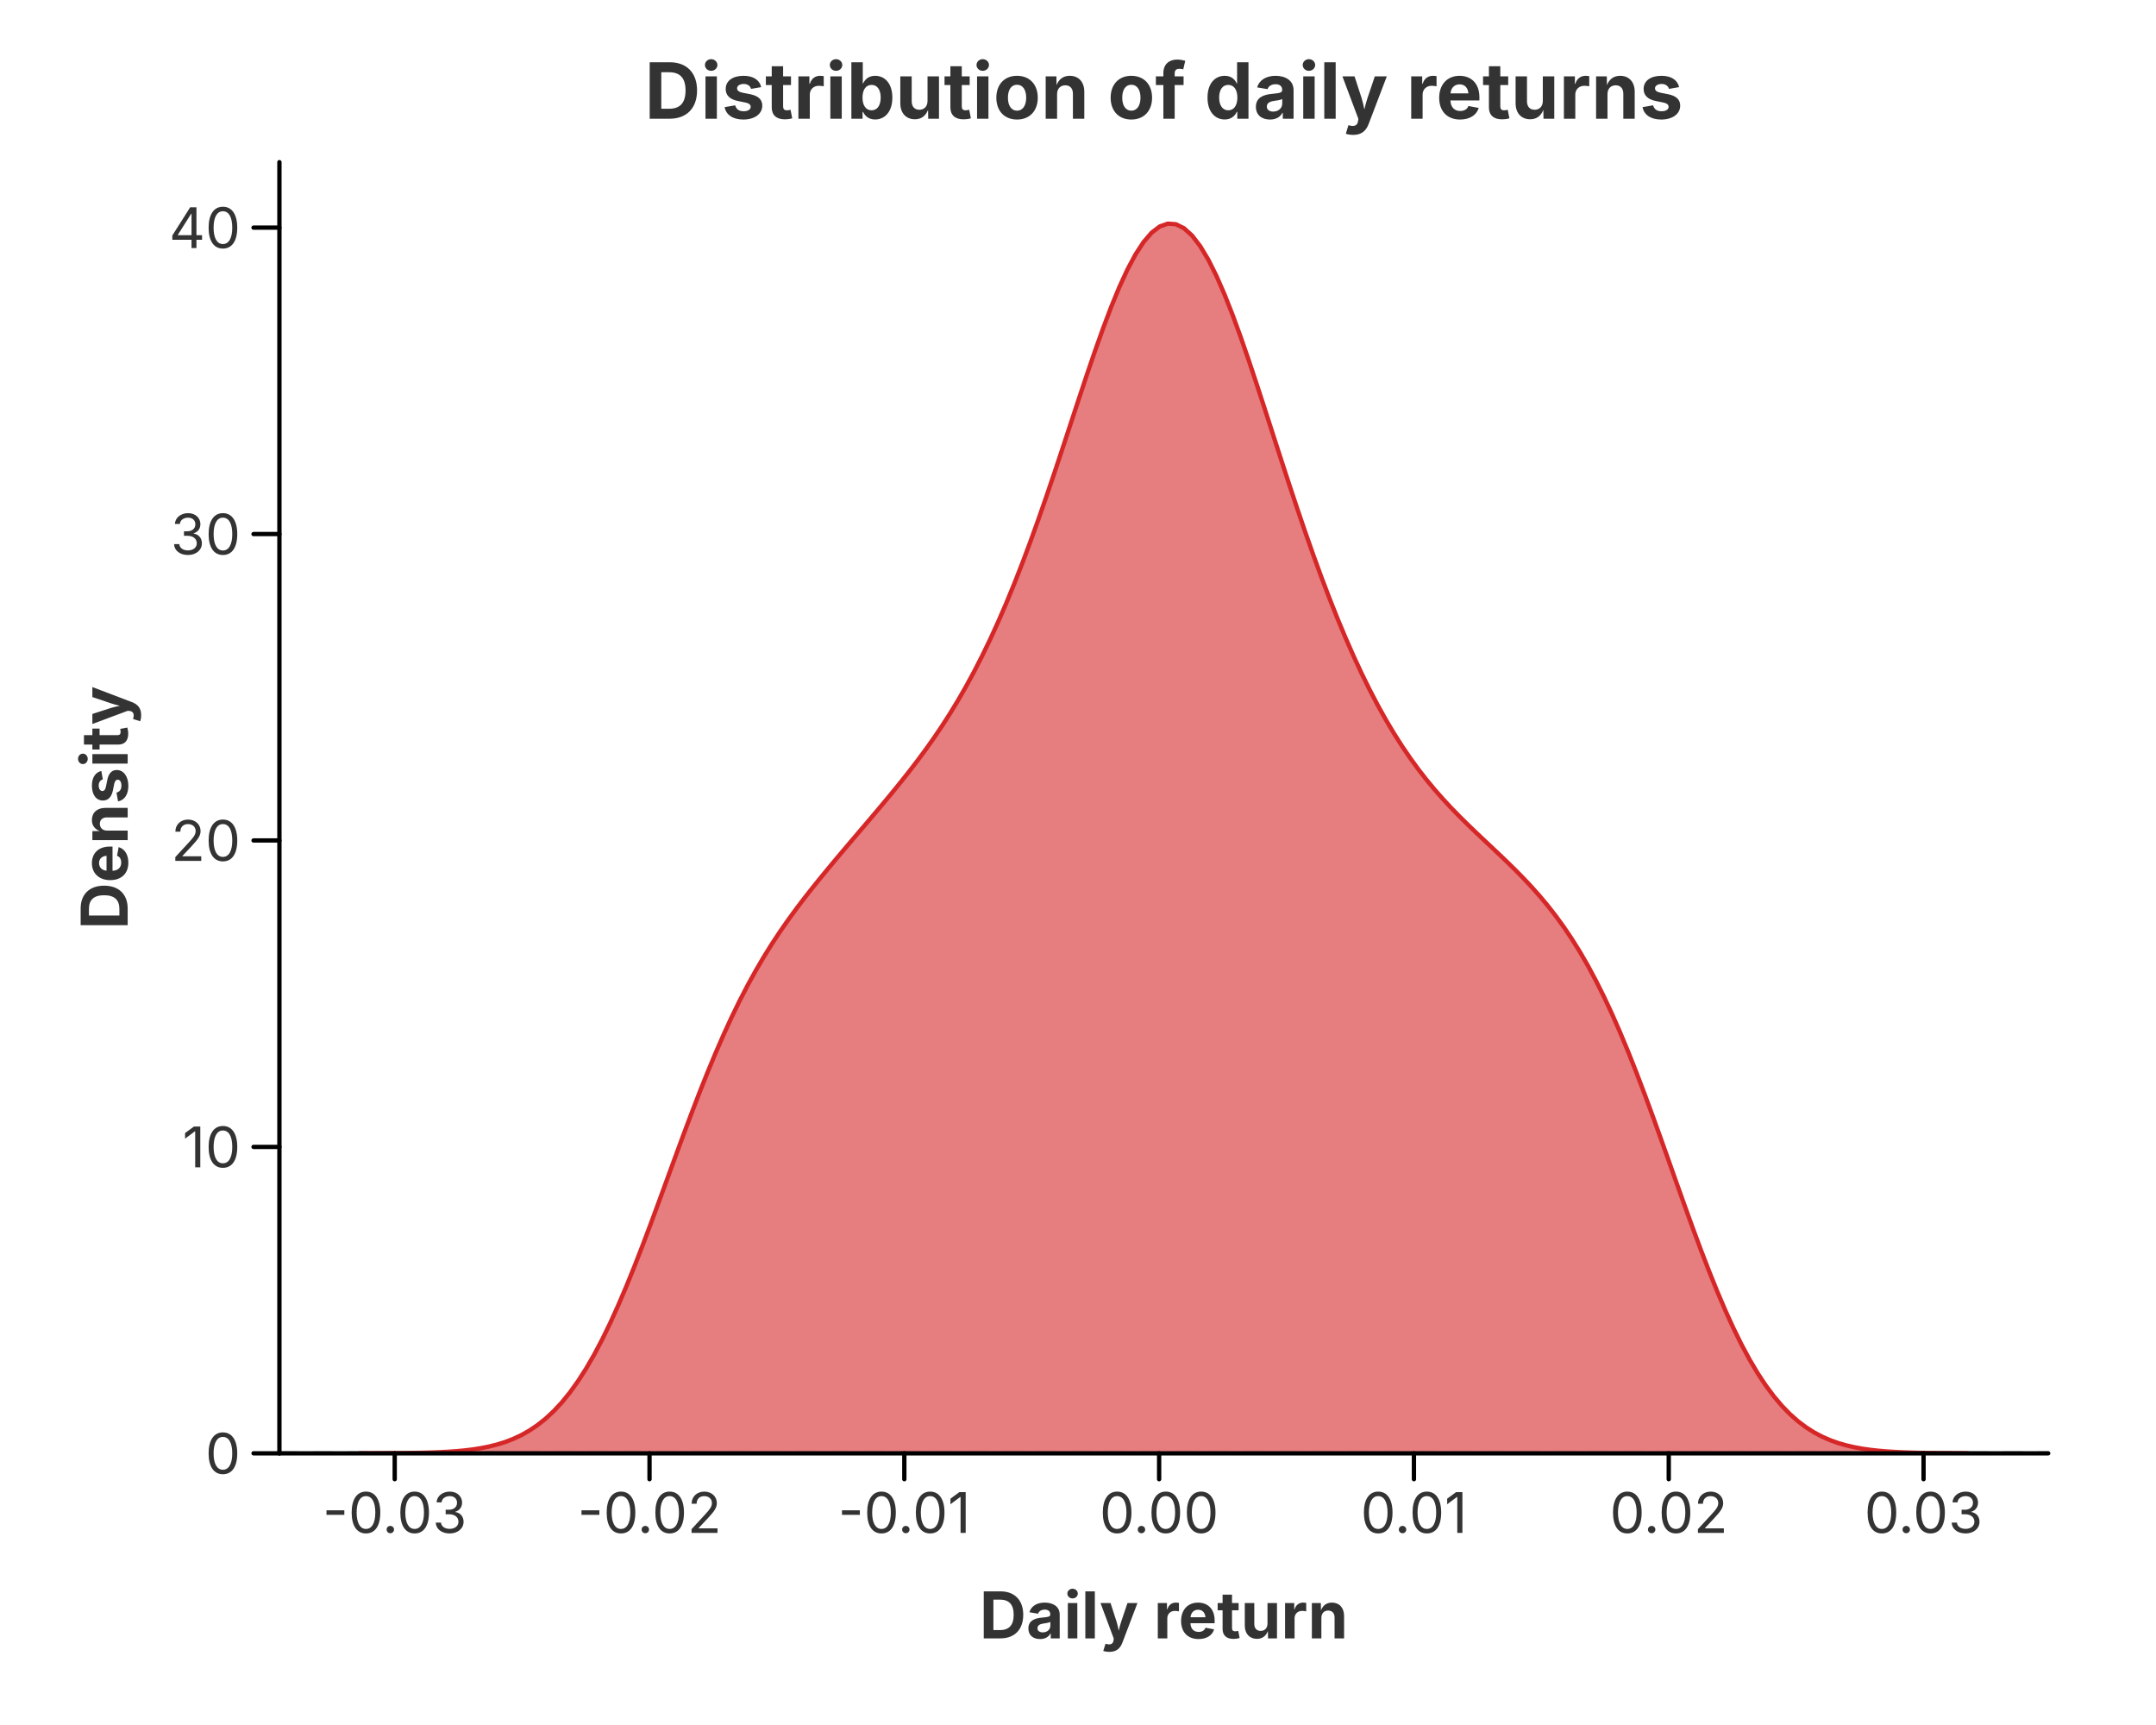
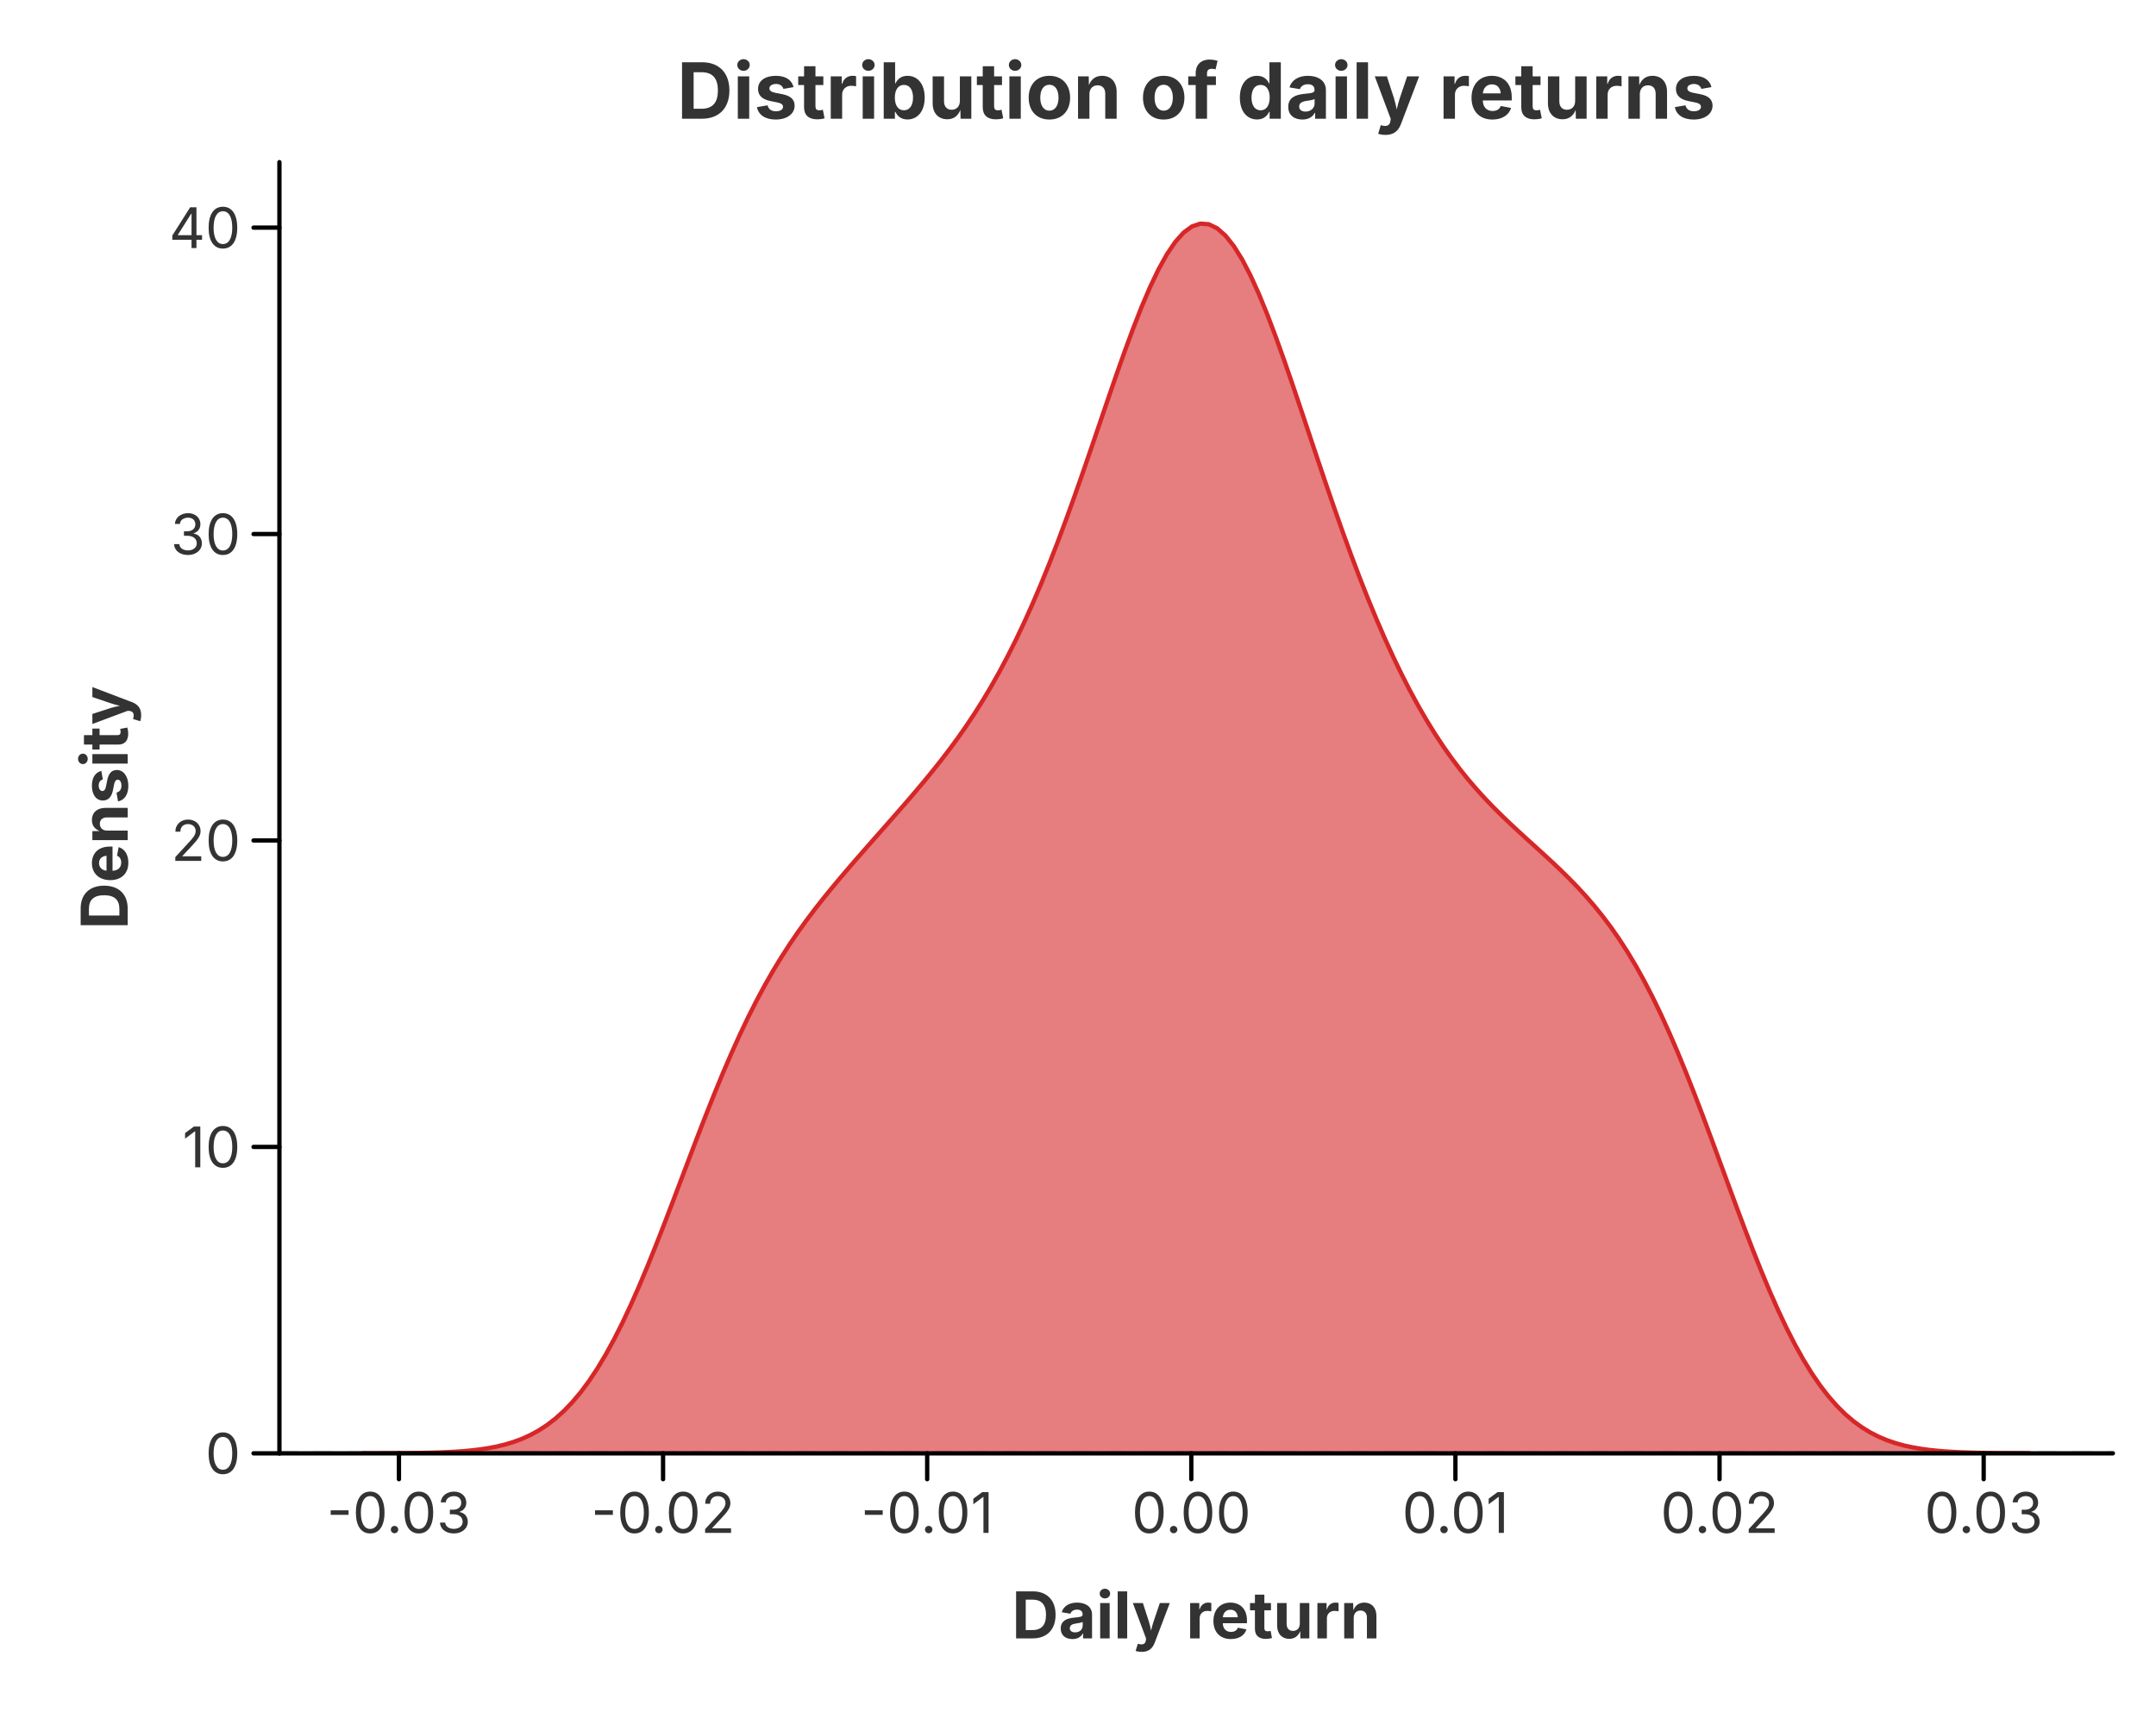
- <svg xmlns="http://www.w3.org/2000/svg" width="500" height="400" viewBox="0 0 500 400" class="charton" role="img" aria-roledescription="chart" aria-labelledby="charton-9719dadc-title">
+ <svg xmlns="http://www.w3.org/2000/svg" width="500" height="400" viewBox="0 0 500 400" class="charton" role="img" aria-roledescription="chart" aria-labelledby="charton-9f61d884-title">
  <defs>
-     <clipPath id="charton-9719dadc-clip-0">
-       <rect x="64.800" y="37.600" width="410.200" height="299.400" />
+     <clipPath id="charton-9f61d884-clip-0">
+       <rect x="64.800" y="37.600" width="425.200" height="299.400" />
    </clipPath>
  </defs>
  <g class="charton-background">
    <rect x="0.000" y="0.000" width="500.000" height="400.000" fill="rgba(255,255,255,1.000)" stroke="none" stroke-width="0.000" fill-opacity="1.000" stroke-opacity="1.000" />
  </g>
  <g class="charton-title">
-     <text x="269.900" y="20.800" font-size="18.0" font-family="Inter, -apple-system, BlinkMacSystemFont, 'Segoe UI', Roboto, Helvetica, Arial, 'PingFang SC', 'Microsoft YaHei', Ubuntu, Cantarell, 'Noto Sans', sans-serif" fill="rgba(51,51,51,1.000)" fill-opacity="1.000" text-anchor="middle" font-weight="bold" font-style="normal" dominant-baseline="middle" transform="rotate(0 269.900 20.800)">Distribution of daily returns</text>
+     <text x="277.400" y="20.800" font-size="18.0" font-family="Inter, -apple-system, BlinkMacSystemFont, 'Segoe UI', Roboto, Helvetica, Arial, 'PingFang SC', 'Microsoft YaHei', Ubuntu, Cantarell, 'Noto Sans', sans-serif" fill="rgba(51,51,51,1.000)" fill-opacity="1.000" text-anchor="middle" font-weight="bold" font-style="normal" dominant-baseline="middle" transform="rotate(0 277.400 20.800)">Distribution of daily returns</text>
  </g>
-   <g class="charton-plot" clip-path="url(#charton-9719dadc-clip-0)">
+   <g class="charton-plot" clip-path="url(#charton-9f61d884-clip-0)">
    <g class="charton-mark charton-mark-0 charton-mark-density" data-layer="0" data-mark="density">
-       <path d="M 64.800 337.000 L 475.000 337.000" fill="none" stroke="rgba(136,136,136,1.000)" stroke-width="1.000" stroke-opacity="0.500" stroke-linejoin="round" stroke-linecap="round" stroke-dasharray="4,4" />
+       <path d="M 64.800 337.000 L 490.000 337.000" fill="none" stroke="rgba(136,136,136,1.000)" stroke-width="1.000" stroke-opacity="0.500" stroke-linejoin="round" stroke-linecap="round" stroke-dasharray="4,4" />
      <g class="charton-series">
-         <path d="M 83.445 336.994 L 85.319 336.990 L 87.193 336.986 L 89.067 336.978 L 90.941 336.968 L 92.815 336.953 L 94.689 336.933 L 96.563 336.903 L 98.437 336.863 L 100.311 336.807 L 102.185 336.732 L 104.059 336.631 L 105.932 336.497 L 107.806 336.321 L 109.680 336.092 L 111.554 335.798 L 113.428 335.424 L 115.302 334.954 L 117.176 334.368 L 119.050 333.647 L 120.924 332.768 L 122.798 331.708 L 124.672 330.444 L 126.546 328.952 L 128.419 327.209 L 130.293 325.195 L 132.167 322.892 L 134.041 320.286 L 135.915 317.367 L 137.789 314.133 L 139.663 310.587 L 141.537 306.738 L 143.411 302.604 L 145.285 298.210 L 147.159 293.586 L 149.032 288.771 L 150.906 283.806 L 152.780 278.738 L 154.654 273.615 L 156.528 268.487 L 158.402 263.402 L 160.276 258.403 L 162.150 253.534 L 164.024 248.827 L 165.898 244.313 L 167.772 240.010 L 169.646 235.933 L 171.519 232.087 L 173.393 228.469 L 175.267 225.071 L 177.141 221.879 L 179.015 218.875 L 180.889 216.039 L 182.763 213.347 L 184.637 210.778 L 186.511 208.309 L 188.385 205.921 L 190.259 203.596 L 192.133 201.318 L 194.006 199.074 L 195.880 196.854 L 197.754 194.648 L 199.628 192.448 L 201.502 190.246 L 203.376 188.033 L 205.250 185.800 L 207.124 183.535 L 208.998 181.227 L 210.872 178.861 L 212.746 176.422 L 214.620 173.892 L 216.493 171.254 L 218.367 168.490 L 220.241 165.580 L 222.115 162.509 L 223.989 159.259 L 225.863 155.815 L 227.737 152.164 L 229.611 148.295 L 231.485 144.201 L 233.359 139.876 L 235.233 135.320 L 237.106 130.537 L 238.980 125.536 L 240.854 120.334 L 242.728 114.954 L 244.602 109.426 L 246.476 103.792 L 248.350 98.100 L 250.224 92.410 L 252.098 86.788 L 253.972 81.310 L 255.846 76.056 L 257.720 71.111 L 259.593 66.563 L 261.467 62.495 L 263.341 58.989 L 265.215 56.117 L 267.089 53.941 L 268.963 52.510 L 270.837 51.857 L 272.711 51.998 L 274.585 52.929 L 276.459 54.633 L 278.333 57.071 L 280.207 60.193 L 282.080 63.933 L 283.954 68.217 L 285.828 72.962 L 287.702 78.085 L 289.576 83.499 L 291.450 89.120 L 293.324 94.871 L 295.198 100.680 L 297.072 106.484 L 298.946 112.228 L 300.820 117.867 L 302.694 123.364 L 304.567 128.690 L 306.441 133.825 L 308.315 138.753 L 310.189 143.463 L 312.063 147.948 L 313.937 152.206 L 315.811 156.235 L 317.685 160.037 L 319.559 163.615 L 321.433 166.973 L 323.307 170.120 L 325.180 173.064 L 327.054 175.815 L 328.928 178.388 L 330.802 180.798 L 332.676 183.059 L 334.550 185.191 L 336.424 187.212 L 338.298 189.142 L 340.172 191.000 L 342.046 192.806 L 343.920 194.579 L 345.794 196.338 L 347.667 198.104 L 349.541 199.897 L 351.415 201.735 L 353.289 203.641 L 355.163 205.635 L 357.037 207.740 L 358.911 209.980 L 360.785 212.377 L 362.659 214.956 L 364.533 217.737 L 366.407 220.741 L 368.281 223.985 L 370.154 227.481 L 372.028 231.238 L 373.902 235.255 L 375.776 239.527 L 377.650 244.040 L 379.524 248.774 L 381.398 253.700 L 383.272 258.782 L 385.146 263.980 L 387.020 269.246 L 388.894 274.532 L 390.768 279.787 L 392.641 284.959 L 394.515 290.000 L 396.389 294.862 L 398.263 299.506 L 400.137 303.895 L 402.011 308.002 L 403.885 311.804 L 405.759 315.287 L 407.633 318.446 L 409.507 321.280 L 411.381 323.797 L 413.254 326.008 L 415.128 327.931 L 417.002 329.584 L 418.876 330.991 L 420.750 332.177 L 422.624 333.164 L 424.498 333.978 L 426.372 334.642 L 428.246 335.177 L 430.120 335.605 L 431.994 335.942 L 433.868 336.206 L 435.741 336.410 L 437.615 336.566 L 439.489 336.683 L 441.363 336.772 L 443.237 336.837 L 445.111 336.885 L 446.985 336.919 L 448.859 336.944 L 450.733 336.962 L 452.607 336.974 L 454.481 336.983 L 456.355 336.988 L 456.355 337.000 L 454.481 337.000 L 452.607 337.000 L 450.733 337.000 L 448.859 337.000 L 446.985 337.000 L 445.111 337.000 L 443.237 337.000 L 441.363 337.000 L 439.489 337.000 L 437.615 337.000 L 435.741 337.000 L 433.868 337.000 L 431.994 337.000 L 430.120 337.000 L 428.246 337.000 L 426.372 337.000 L 424.498 337.000 L 422.624 337.000 L 420.750 337.000 L 418.876 337.000 L 417.002 337.000 L 415.128 337.000 L 413.254 337.000 L 411.381 337.000 L 409.507 337.000 L 407.633 337.000 L 405.759 337.000 L 403.885 337.000 L 402.011 337.000 L 400.137 337.000 L 398.263 337.000 L 396.389 337.000 L 394.515 337.000 L 392.641 337.000 L 390.768 337.000 L 388.894 337.000 L 387.020 337.000 L 385.146 337.000 L 383.272 337.000 L 381.398 337.000 L 379.524 337.000 L 377.650 337.000 L 375.776 337.000 L 373.902 337.000 L 372.028 337.000 L 370.154 337.000 L 368.281 337.000 L 366.407 337.000 L 364.533 337.000 L 362.659 337.000 L 360.785 337.000 L 358.911 337.000 L 357.037 337.000 L 355.163 337.000 L 353.289 337.000 L 351.415 337.000 L 349.541 337.000 L 347.667 337.000 L 345.794 337.000 L 343.920 337.000 L 342.046 337.000 L 340.172 337.000 L 338.298 337.000 L 336.424 337.000 L 334.550 337.000 L 332.676 337.000 L 330.802 337.000 L 328.928 337.000 L 327.054 337.000 L 325.180 337.000 L 323.307 337.000 L 321.433 337.000 L 319.559 337.000 L 317.685 337.000 L 315.811 337.000 L 313.937 337.000 L 312.063 337.000 L 310.189 337.000 L 308.315 337.000 L 306.441 337.000 L 304.567 337.000 L 302.694 337.000 L 300.820 337.000 L 298.946 337.000 L 297.072 337.000 L 295.198 337.000 L 293.324 337.000 L 291.450 337.000 L 289.576 337.000 L 287.702 337.000 L 285.828 337.000 L 283.954 337.000 L 282.080 337.000 L 280.207 337.000 L 278.333 337.000 L 276.459 337.000 L 274.585 337.000 L 272.711 337.000 L 270.837 337.000 L 268.963 337.000 L 267.089 337.000 L 265.215 337.000 L 263.341 337.000 L 261.467 337.000 L 259.593 337.000 L 257.720 337.000 L 255.846 337.000 L 253.972 337.000 L 252.098 337.000 L 250.224 337.000 L 248.350 337.000 L 246.476 337.000 L 244.602 337.000 L 242.728 337.000 L 240.854 337.000 L 238.980 337.000 L 237.106 337.000 L 235.233 337.000 L 233.359 337.000 L 231.485 337.000 L 229.611 337.000 L 227.737 337.000 L 225.863 337.000 L 223.989 337.000 L 222.115 337.000 L 220.241 337.000 L 218.367 337.000 L 216.493 337.000 L 214.620 337.000 L 212.746 337.000 L 210.872 337.000 L 208.998 337.000 L 207.124 337.000 L 205.250 337.000 L 203.376 337.000 L 201.502 337.000 L 199.628 337.000 L 197.754 337.000 L 195.880 337.000 L 194.006 337.000 L 192.133 337.000 L 190.259 337.000 L 188.385 337.000 L 186.511 337.000 L 184.637 337.000 L 182.763 337.000 L 180.889 337.000 L 179.015 337.000 L 177.141 337.000 L 175.267 337.000 L 173.393 337.000 L 171.519 337.000 L 169.646 337.000 L 167.772 337.000 L 165.898 337.000 L 164.024 337.000 L 162.150 337.000 L 160.276 337.000 L 158.402 337.000 L 156.528 337.000 L 154.654 337.000 L 152.780 337.000 L 150.906 337.000 L 149.032 337.000 L 147.159 337.000 L 145.285 337.000 L 143.411 337.000 L 141.537 337.000 L 139.663 337.000 L 137.789 337.000 L 135.915 337.000 L 134.041 337.000 L 132.167 337.000 L 130.293 337.000 L 128.419 337.000 L 126.546 337.000 L 124.672 337.000 L 122.798 337.000 L 120.924 337.000 L 119.050 337.000 L 117.176 337.000 L 115.302 337.000 L 113.428 337.000 L 111.554 337.000 L 109.680 337.000 L 107.806 337.000 L 105.932 337.000 L 104.059 337.000 L 102.185 337.000 L 100.311 337.000 L 98.437 337.000 L 96.563 337.000 L 94.689 337.000 L 92.815 337.000 L 90.941 337.000 L 89.067 337.000 L 87.193 337.000 L 85.319 337.000 L 83.445 337.000 Z" fill="rgba(214,39,40,1.000)" fill-opacity="0.600" fill-rule="evenodd" stroke="none" />
-         <path d="M 83.445 336.994 L 85.319 336.990 L 87.193 336.986 L 89.067 336.978 L 90.941 336.968 L 92.815 336.953 L 94.689 336.933 L 96.563 336.903 L 98.437 336.863 L 100.311 336.807 L 102.185 336.732 L 104.059 336.631 L 105.932 336.497 L 107.806 336.321 L 109.680 336.092 L 111.554 335.798 L 113.428 335.424 L 115.302 334.954 L 117.176 334.368 L 119.050 333.647 L 120.924 332.768 L 122.798 331.708 L 124.672 330.444 L 126.546 328.952 L 128.419 327.209 L 130.293 325.195 L 132.167 322.892 L 134.041 320.286 L 135.915 317.367 L 137.789 314.133 L 139.663 310.587 L 141.537 306.738 L 143.411 302.604 L 145.285 298.210 L 147.159 293.586 L 149.032 288.771 L 150.906 283.806 L 152.780 278.738 L 154.654 273.615 L 156.528 268.487 L 158.402 263.402 L 160.276 258.403 L 162.150 253.534 L 164.024 248.827 L 165.898 244.313 L 167.772 240.010 L 169.646 235.933 L 171.519 232.087 L 173.393 228.469 L 175.267 225.071 L 177.141 221.879 L 179.015 218.875 L 180.889 216.039 L 182.763 213.347 L 184.637 210.778 L 186.511 208.309 L 188.385 205.921 L 190.259 203.596 L 192.133 201.318 L 194.006 199.074 L 195.880 196.854 L 197.754 194.648 L 199.628 192.448 L 201.502 190.246 L 203.376 188.033 L 205.250 185.800 L 207.124 183.535 L 208.998 181.227 L 210.872 178.861 L 212.746 176.422 L 214.620 173.892 L 216.493 171.254 L 218.367 168.490 L 220.241 165.580 L 222.115 162.509 L 223.989 159.259 L 225.863 155.815 L 227.737 152.164 L 229.611 148.295 L 231.485 144.201 L 233.359 139.876 L 235.233 135.320 L 237.106 130.537 L 238.980 125.536 L 240.854 120.334 L 242.728 114.954 L 244.602 109.426 L 246.476 103.792 L 248.350 98.100 L 250.224 92.410 L 252.098 86.788 L 253.972 81.310 L 255.846 76.056 L 257.720 71.111 L 259.593 66.563 L 261.467 62.495 L 263.341 58.989 L 265.215 56.117 L 267.089 53.941 L 268.963 52.510 L 270.837 51.857 L 272.711 51.998 L 274.585 52.929 L 276.459 54.633 L 278.333 57.071 L 280.207 60.193 L 282.080 63.933 L 283.954 68.217 L 285.828 72.962 L 287.702 78.085 L 289.576 83.499 L 291.450 89.120 L 293.324 94.871 L 295.198 100.680 L 297.072 106.484 L 298.946 112.228 L 300.820 117.867 L 302.694 123.364 L 304.567 128.690 L 306.441 133.825 L 308.315 138.753 L 310.189 143.463 L 312.063 147.948 L 313.937 152.206 L 315.811 156.235 L 317.685 160.037 L 319.559 163.615 L 321.433 166.973 L 323.307 170.120 L 325.180 173.064 L 327.054 175.815 L 328.928 178.388 L 330.802 180.798 L 332.676 183.059 L 334.550 185.191 L 336.424 187.212 L 338.298 189.142 L 340.172 191.000 L 342.046 192.806 L 343.920 194.579 L 345.794 196.338 L 347.667 198.104 L 349.541 199.897 L 351.415 201.735 L 353.289 203.641 L 355.163 205.635 L 357.037 207.740 L 358.911 209.980 L 360.785 212.377 L 362.659 214.956 L 364.533 217.737 L 366.407 220.741 L 368.281 223.985 L 370.154 227.481 L 372.028 231.238 L 373.902 235.255 L 375.776 239.527 L 377.650 244.040 L 379.524 248.774 L 381.398 253.700 L 383.272 258.782 L 385.146 263.980 L 387.020 269.246 L 388.894 274.532 L 390.768 279.787 L 392.641 284.959 L 394.515 290.000 L 396.389 294.862 L 398.263 299.506 L 400.137 303.895 L 402.011 308.002 L 403.885 311.804 L 405.759 315.287 L 407.633 318.446 L 409.507 321.280 L 411.381 323.797 L 413.254 326.008 L 415.128 327.931 L 417.002 329.584 L 418.876 330.991 L 420.750 332.177 L 422.624 333.164 L 424.498 333.978 L 426.372 334.642 L 428.246 335.177 L 430.120 335.605 L 431.994 335.942 L 433.868 336.206 L 435.741 336.410 L 437.615 336.566 L 439.489 336.683 L 441.363 336.772 L 443.237 336.837 L 445.111 336.885 L 446.985 336.919 L 448.859 336.944 L 450.733 336.962 L 452.607 336.974 L 454.481 336.983 L 456.355 336.988" fill="none" stroke="rgba(214,39,40,1.000)" stroke-width="1.000" stroke-opacity="1.000" stroke-linejoin="round" stroke-linecap="round" />
+         <path d="M 84.127 336.994 L 86.070 336.990 L 88.012 336.986 L 89.955 336.978 L 91.897 336.968 L 93.839 336.953 L 95.782 336.933 L 97.724 336.903 L 99.667 336.863 L 101.609 336.807 L 103.552 336.732 L 105.494 336.631 L 107.437 336.497 L 109.379 336.321 L 111.321 336.092 L 113.264 335.798 L 115.206 335.424 L 117.149 334.954 L 119.091 334.368 L 121.034 333.647 L 122.976 332.768 L 124.919 331.708 L 126.861 330.444 L 128.803 328.952 L 130.746 327.209 L 132.688 325.195 L 134.631 322.892 L 136.573 320.286 L 138.516 317.367 L 140.458 314.133 L 142.400 310.587 L 144.343 306.738 L 146.285 302.604 L 148.228 298.210 L 150.170 293.586 L 152.113 288.771 L 154.055 283.806 L 155.998 278.738 L 157.940 273.615 L 159.882 268.487 L 161.825 263.402 L 163.767 258.403 L 165.710 253.534 L 167.652 248.827 L 169.595 244.313 L 171.537 240.010 L 173.479 235.933 L 175.422 232.087 L 177.364 228.469 L 179.307 225.071 L 181.249 221.879 L 183.192 218.875 L 185.134 216.039 L 187.077 213.347 L 189.019 210.778 L 190.961 208.309 L 192.904 205.921 L 194.846 203.596 L 196.789 201.318 L 198.731 199.074 L 200.674 196.854 L 202.616 194.648 L 204.559 192.448 L 206.501 190.246 L 208.443 188.033 L 210.386 185.800 L 212.328 183.535 L 214.271 181.227 L 216.213 178.861 L 218.156 176.422 L 220.098 173.892 L 222.040 171.254 L 223.983 168.490 L 225.925 165.580 L 227.868 162.509 L 229.810 159.259 L 231.753 155.815 L 233.695 152.164 L 235.638 148.295 L 237.580 144.201 L 239.522 139.876 L 241.465 135.320 L 243.407 130.537 L 245.350 125.536 L 247.292 120.334 L 249.235 114.954 L 251.177 109.426 L 253.120 103.792 L 255.062 98.100 L 257.004 92.410 L 258.947 86.788 L 260.889 81.310 L 262.832 76.056 L 264.774 71.111 L 266.717 66.563 L 268.659 62.495 L 270.601 58.989 L 272.544 56.117 L 274.486 53.941 L 276.429 52.510 L 278.371 51.857 L 280.314 51.998 L 282.256 52.929 L 284.199 54.633 L 286.141 57.071 L 288.083 60.193 L 290.026 63.933 L 291.968 68.217 L 293.911 72.962 L 295.853 78.085 L 297.796 83.499 L 299.738 89.120 L 301.680 94.871 L 303.623 100.680 L 305.565 106.484 L 307.508 112.228 L 309.450 117.867 L 311.393 123.364 L 313.335 128.690 L 315.278 133.825 L 317.220 138.753 L 319.162 143.463 L 321.105 147.948 L 323.047 152.206 L 324.990 156.235 L 326.932 160.037 L 328.875 163.615 L 330.817 166.973 L 332.760 170.120 L 334.702 173.064 L 336.644 175.815 L 338.587 178.388 L 340.529 180.798 L 342.472 183.059 L 344.414 185.191 L 346.357 187.212 L 348.299 189.142 L 350.241 191.000 L 352.184 192.806 L 354.126 194.579 L 356.069 196.338 L 358.011 198.104 L 359.954 199.897 L 361.896 201.735 L 363.839 203.641 L 365.781 205.635 L 367.723 207.740 L 369.666 209.980 L 371.608 212.377 L 373.551 214.956 L 375.493 217.737 L 377.436 220.741 L 379.378 223.985 L 381.321 227.481 L 383.263 231.238 L 385.205 235.255 L 387.148 239.527 L 389.090 244.040 L 391.033 248.774 L 392.975 253.700 L 394.918 258.782 L 396.860 263.980 L 398.802 269.246 L 400.745 274.532 L 402.687 279.787 L 404.630 284.959 L 406.572 290.000 L 408.515 294.862 L 410.457 299.506 L 412.400 303.895 L 414.342 308.002 L 416.284 311.804 L 418.227 315.287 L 420.169 318.446 L 422.112 321.280 L 424.054 323.797 L 425.997 326.008 L 427.939 327.931 L 429.882 329.584 L 431.824 330.991 L 433.766 332.177 L 435.709 333.164 L 437.651 333.978 L 439.594 334.642 L 441.536 335.177 L 443.479 335.605 L 445.421 335.942 L 447.363 336.206 L 449.306 336.410 L 451.248 336.566 L 453.191 336.683 L 455.133 336.772 L 457.076 336.837 L 459.018 336.885 L 460.961 336.919 L 462.903 336.944 L 464.845 336.962 L 466.788 336.974 L 468.730 336.983 L 470.673 336.988 L 470.673 337.000 L 468.730 337.000 L 466.788 337.000 L 464.845 337.000 L 462.903 337.000 L 460.961 337.000 L 459.018 337.000 L 457.076 337.000 L 455.133 337.000 L 453.191 337.000 L 451.248 337.000 L 449.306 337.000 L 447.363 337.000 L 445.421 337.000 L 443.479 337.000 L 441.536 337.000 L 439.594 337.000 L 437.651 337.000 L 435.709 337.000 L 433.766 337.000 L 431.824 337.000 L 429.882 337.000 L 427.939 337.000 L 425.997 337.000 L 424.054 337.000 L 422.112 337.000 L 420.169 337.000 L 418.227 337.000 L 416.284 337.000 L 414.342 337.000 L 412.400 337.000 L 410.457 337.000 L 408.515 337.000 L 406.572 337.000 L 404.630 337.000 L 402.687 337.000 L 400.745 337.000 L 398.802 337.000 L 396.860 337.000 L 394.918 337.000 L 392.975 337.000 L 391.033 337.000 L 389.090 337.000 L 387.148 337.000 L 385.205 337.000 L 383.263 337.000 L 381.321 337.000 L 379.378 337.000 L 377.436 337.000 L 375.493 337.000 L 373.551 337.000 L 371.608 337.000 L 369.666 337.000 L 367.723 337.000 L 365.781 337.000 L 363.839 337.000 L 361.896 337.000 L 359.954 337.000 L 358.011 337.000 L 356.069 337.000 L 354.126 337.000 L 352.184 337.000 L 350.241 337.000 L 348.299 337.000 L 346.357 337.000 L 344.414 337.000 L 342.472 337.000 L 340.529 337.000 L 338.587 337.000 L 336.644 337.000 L 334.702 337.000 L 332.760 337.000 L 330.817 337.000 L 328.875 337.000 L 326.932 337.000 L 324.990 337.000 L 323.047 337.000 L 321.105 337.000 L 319.162 337.000 L 317.220 337.000 L 315.278 337.000 L 313.335 337.000 L 311.393 337.000 L 309.450 337.000 L 307.508 337.000 L 305.565 337.000 L 303.623 337.000 L 301.680 337.000 L 299.738 337.000 L 297.796 337.000 L 295.853 337.000 L 293.911 337.000 L 291.968 337.000 L 290.026 337.000 L 288.083 337.000 L 286.141 337.000 L 284.199 337.000 L 282.256 337.000 L 280.314 337.000 L 278.371 337.000 L 276.429 337.000 L 274.486 337.000 L 272.544 337.000 L 270.601 337.000 L 268.659 337.000 L 266.717 337.000 L 264.774 337.000 L 262.832 337.000 L 260.889 337.000 L 258.947 337.000 L 257.004 337.000 L 255.062 337.000 L 253.120 337.000 L 251.177 337.000 L 249.235 337.000 L 247.292 337.000 L 245.350 337.000 L 243.407 337.000 L 241.465 337.000 L 239.522 337.000 L 237.580 337.000 L 235.638 337.000 L 233.695 337.000 L 231.753 337.000 L 229.810 337.000 L 227.868 337.000 L 225.925 337.000 L 223.983 337.000 L 222.040 337.000 L 220.098 337.000 L 218.156 337.000 L 216.213 337.000 L 214.271 337.000 L 212.328 337.000 L 210.386 337.000 L 208.443 337.000 L 206.501 337.000 L 204.559 337.000 L 202.616 337.000 L 200.674 337.000 L 198.731 337.000 L 196.789 337.000 L 194.846 337.000 L 192.904 337.000 L 190.961 337.000 L 189.019 337.000 L 187.077 337.000 L 185.134 337.000 L 183.192 337.000 L 181.249 337.000 L 179.307 337.000 L 177.364 337.000 L 175.422 337.000 L 173.479 337.000 L 171.537 337.000 L 169.595 337.000 L 167.652 337.000 L 165.710 337.000 L 163.767 337.000 L 161.825 337.000 L 159.882 337.000 L 157.940 337.000 L 155.998 337.000 L 154.055 337.000 L 152.113 337.000 L 150.170 337.000 L 148.228 337.000 L 146.285 337.000 L 144.343 337.000 L 142.400 337.000 L 140.458 337.000 L 138.516 337.000 L 136.573 337.000 L 134.631 337.000 L 132.688 337.000 L 130.746 337.000 L 128.803 337.000 L 126.861 337.000 L 124.919 337.000 L 122.976 337.000 L 121.034 337.000 L 119.091 337.000 L 117.149 337.000 L 115.206 337.000 L 113.264 337.000 L 111.321 337.000 L 109.379 337.000 L 107.437 337.000 L 105.494 337.000 L 103.552 337.000 L 101.609 337.000 L 99.667 337.000 L 97.724 337.000 L 95.782 337.000 L 93.839 337.000 L 91.897 337.000 L 89.955 337.000 L 88.012 337.000 L 86.070 337.000 L 84.127 337.000 Z" fill="rgba(214,39,40,1.000)" fill-opacity="0.600" fill-rule="evenodd" stroke="none" />
+         <path d="M 84.127 336.994 L 86.070 336.990 L 88.012 336.986 L 89.955 336.978 L 91.897 336.968 L 93.839 336.953 L 95.782 336.933 L 97.724 336.903 L 99.667 336.863 L 101.609 336.807 L 103.552 336.732 L 105.494 336.631 L 107.437 336.497 L 109.379 336.321 L 111.321 336.092 L 113.264 335.798 L 115.206 335.424 L 117.149 334.954 L 119.091 334.368 L 121.034 333.647 L 122.976 332.768 L 124.919 331.708 L 126.861 330.444 L 128.803 328.952 L 130.746 327.209 L 132.688 325.195 L 134.631 322.892 L 136.573 320.286 L 138.516 317.367 L 140.458 314.133 L 142.400 310.587 L 144.343 306.738 L 146.285 302.604 L 148.228 298.210 L 150.170 293.586 L 152.113 288.771 L 154.055 283.806 L 155.998 278.738 L 157.940 273.615 L 159.882 268.487 L 161.825 263.402 L 163.767 258.403 L 165.710 253.534 L 167.652 248.827 L 169.595 244.313 L 171.537 240.010 L 173.479 235.933 L 175.422 232.087 L 177.364 228.469 L 179.307 225.071 L 181.249 221.879 L 183.192 218.875 L 185.134 216.039 L 187.077 213.347 L 189.019 210.778 L 190.961 208.309 L 192.904 205.921 L 194.846 203.596 L 196.789 201.318 L 198.731 199.074 L 200.674 196.854 L 202.616 194.648 L 204.559 192.448 L 206.501 190.246 L 208.443 188.033 L 210.386 185.800 L 212.328 183.535 L 214.271 181.227 L 216.213 178.861 L 218.156 176.422 L 220.098 173.892 L 222.040 171.254 L 223.983 168.490 L 225.925 165.580 L 227.868 162.509 L 229.810 159.259 L 231.753 155.815 L 233.695 152.164 L 235.638 148.295 L 237.580 144.201 L 239.522 139.876 L 241.465 135.320 L 243.407 130.537 L 245.350 125.536 L 247.292 120.334 L 249.235 114.954 L 251.177 109.426 L 253.120 103.792 L 255.062 98.100 L 257.004 92.410 L 258.947 86.788 L 260.889 81.310 L 262.832 76.056 L 264.774 71.111 L 266.717 66.563 L 268.659 62.495 L 270.601 58.989 L 272.544 56.117 L 274.486 53.941 L 276.429 52.510 L 278.371 51.857 L 280.314 51.998 L 282.256 52.929 L 284.199 54.633 L 286.141 57.071 L 288.083 60.193 L 290.026 63.933 L 291.968 68.217 L 293.911 72.962 L 295.853 78.085 L 297.796 83.499 L 299.738 89.120 L 301.680 94.871 L 303.623 100.680 L 305.565 106.484 L 307.508 112.228 L 309.450 117.867 L 311.393 123.364 L 313.335 128.690 L 315.278 133.825 L 317.220 138.753 L 319.162 143.463 L 321.105 147.948 L 323.047 152.206 L 324.990 156.235 L 326.932 160.037 L 328.875 163.615 L 330.817 166.973 L 332.760 170.120 L 334.702 173.064 L 336.644 175.815 L 338.587 178.388 L 340.529 180.798 L 342.472 183.059 L 344.414 185.191 L 346.357 187.212 L 348.299 189.142 L 350.241 191.000 L 352.184 192.806 L 354.126 194.579 L 356.069 196.338 L 358.011 198.104 L 359.954 199.897 L 361.896 201.735 L 363.839 203.641 L 365.781 205.635 L 367.723 207.740 L 369.666 209.980 L 371.608 212.377 L 373.551 214.956 L 375.493 217.737 L 377.436 220.741 L 379.378 223.985 L 381.321 227.481 L 383.263 231.238 L 385.205 235.255 L 387.148 239.527 L 389.090 244.040 L 391.033 248.774 L 392.975 253.700 L 394.918 258.782 L 396.860 263.980 L 398.802 269.246 L 400.745 274.532 L 402.687 279.787 L 404.630 284.959 L 406.572 290.000 L 408.515 294.862 L 410.457 299.506 L 412.400 303.895 L 414.342 308.002 L 416.284 311.804 L 418.227 315.287 L 420.169 318.446 L 422.112 321.280 L 424.054 323.797 L 425.997 326.008 L 427.939 327.931 L 429.882 329.584 L 431.824 330.991 L 433.766 332.177 L 435.709 333.164 L 437.651 333.978 L 439.594 334.642 L 441.536 335.177 L 443.479 335.605 L 445.421 335.942 L 447.363 336.206 L 449.306 336.410 L 451.248 336.566 L 453.191 336.683 L 455.133 336.772 L 457.076 336.837 L 459.018 336.885 L 460.961 336.919 L 462.903 336.944 L 464.845 336.962 L 466.788 336.974 L 468.730 336.983 L 470.673 336.988" fill="none" stroke="rgba(214,39,40,1.000)" stroke-width="1.000" stroke-opacity="1.000" stroke-linejoin="round" stroke-linecap="round" />
      </g>
    </g>
  </g>
  <g class="charton-axis charton-axis-x" data-axis="x">
    <g class="charton-axis-line">
-       <path d="M 64.800 337.000 L 475.000 337.000" fill="none" stroke="rgba(0,0,0,1.000)" stroke-width="1.000" stroke-opacity="1.000" stroke-linejoin="round" stroke-linecap="round" />
+       <path d="M 64.800 337.000 L 490.000 337.000" fill="none" stroke="rgba(0,0,0,1.000)" stroke-width="1.000" stroke-opacity="1.000" stroke-linejoin="round" stroke-linecap="round" />
    </g>
    <g class="charton-tick">
-       <path d="M 91.540 337.000 L 91.540 343.000" fill="none" stroke="rgba(0,0,0,1.000)" stroke-width="1.000" stroke-opacity="1.000" stroke-linejoin="round" stroke-linecap="round" />
-       <path d="M 150.632 337.000 L 150.632 343.000" fill="none" stroke="rgba(0,0,0,1.000)" stroke-width="1.000" stroke-opacity="1.000" stroke-linejoin="round" stroke-linecap="round" />
-       <path d="M 209.724 337.000 L 209.724 343.000" fill="none" stroke="rgba(0,0,0,1.000)" stroke-width="1.000" stroke-opacity="1.000" stroke-linejoin="round" stroke-linecap="round" />
-       <path d="M 268.816 337.000 L 268.816 343.000" fill="none" stroke="rgba(0,0,0,1.000)" stroke-width="1.000" stroke-opacity="1.000" stroke-linejoin="round" stroke-linecap="round" />
-       <path d="M 327.908 337.000 L 327.908 343.000" fill="none" stroke="rgba(0,0,0,1.000)" stroke-width="1.000" stroke-opacity="1.000" stroke-linejoin="round" stroke-linecap="round" />
-       <path d="M 387.000 337.000 L 387.000 343.000" fill="none" stroke="rgba(0,0,0,1.000)" stroke-width="1.000" stroke-opacity="1.000" stroke-linejoin="round" stroke-linecap="round" />
-       <path d="M 446.092 337.000 L 446.092 343.000" fill="none" stroke="rgba(0,0,0,1.000)" stroke-width="1.000" stroke-opacity="1.000" stroke-linejoin="round" stroke-linecap="round" />
+       <path d="M 92.518 337.000 L 92.518 343.000" fill="none" stroke="rgba(0,0,0,1.000)" stroke-width="1.000" stroke-opacity="1.000" stroke-linejoin="round" stroke-linecap="round" />
+       <path d="M 153.771 337.000 L 153.771 343.000" fill="none" stroke="rgba(0,0,0,1.000)" stroke-width="1.000" stroke-opacity="1.000" stroke-linejoin="round" stroke-linecap="round" />
+       <path d="M 215.024 337.000 L 215.024 343.000" fill="none" stroke="rgba(0,0,0,1.000)" stroke-width="1.000" stroke-opacity="1.000" stroke-linejoin="round" stroke-linecap="round" />
+       <path d="M 276.277 337.000 L 276.277 343.000" fill="none" stroke="rgba(0,0,0,1.000)" stroke-width="1.000" stroke-opacity="1.000" stroke-linejoin="round" stroke-linecap="round" />
+       <path d="M 337.529 337.000 L 337.529 343.000" fill="none" stroke="rgba(0,0,0,1.000)" stroke-width="1.000" stroke-opacity="1.000" stroke-linejoin="round" stroke-linecap="round" />
+       <path d="M 398.782 337.000 L 398.782 343.000" fill="none" stroke="rgba(0,0,0,1.000)" stroke-width="1.000" stroke-opacity="1.000" stroke-linejoin="round" stroke-linecap="round" />
+       <path d="M 460.035 337.000 L 460.035 343.000" fill="none" stroke="rgba(0,0,0,1.000)" stroke-width="1.000" stroke-opacity="1.000" stroke-linejoin="round" stroke-linecap="round" />
    </g>
    <g class="charton-tick-label">
-       <text x="91.540" y="346.000" font-size="13.0" font-family="Inter, -apple-system, BlinkMacSystemFont, 'Segoe UI', Roboto, Helvetica, Arial, 'PingFang SC', 'Microsoft YaHei', Ubuntu, Cantarell, 'Noto Sans', sans-serif" fill="rgba(51,51,51,1.000)" fill-opacity="1.000" text-anchor="middle" font-weight="normal" font-style="normal" dominant-baseline="hanging" transform="rotate(0 91.540 346.000)" data-value="-0.03">-0.03</text>
-       <text x="150.632" y="346.000" font-size="13.0" font-family="Inter, -apple-system, BlinkMacSystemFont, 'Segoe UI', Roboto, Helvetica, Arial, 'PingFang SC', 'Microsoft YaHei', Ubuntu, Cantarell, 'Noto Sans', sans-serif" fill="rgba(51,51,51,1.000)" fill-opacity="1.000" text-anchor="middle" font-weight="normal" font-style="normal" dominant-baseline="hanging" transform="rotate(0 150.632 346.000)" data-value="-0.02">-0.02</text>
-       <text x="209.724" y="346.000" font-size="13.0" font-family="Inter, -apple-system, BlinkMacSystemFont, 'Segoe UI', Roboto, Helvetica, Arial, 'PingFang SC', 'Microsoft YaHei', Ubuntu, Cantarell, 'Noto Sans', sans-serif" fill="rgba(51,51,51,1.000)" fill-opacity="1.000" text-anchor="middle" font-weight="normal" font-style="normal" dominant-baseline="hanging" transform="rotate(0 209.724 346.000)" data-value="-0.01">-0.01</text>
-       <text x="268.816" y="346.000" font-size="13.0" font-family="Inter, -apple-system, BlinkMacSystemFont, 'Segoe UI', Roboto, Helvetica, Arial, 'PingFang SC', 'Microsoft YaHei', Ubuntu, Cantarell, 'Noto Sans', sans-serif" fill="rgba(51,51,51,1.000)" fill-opacity="1.000" text-anchor="middle" font-weight="normal" font-style="normal" dominant-baseline="hanging" transform="rotate(0 268.816 346.000)" data-value="0.00">0.00</text>
-       <text x="327.908" y="346.000" font-size="13.0" font-family="Inter, -apple-system, BlinkMacSystemFont, 'Segoe UI', Roboto, Helvetica, Arial, 'PingFang SC', 'Microsoft YaHei', Ubuntu, Cantarell, 'Noto Sans', sans-serif" fill="rgba(51,51,51,1.000)" fill-opacity="1.000" text-anchor="middle" font-weight="normal" font-style="normal" dominant-baseline="hanging" transform="rotate(0 327.908 346.000)" data-value="0.01">0.01</text>
-       <text x="387.000" y="346.000" font-size="13.0" font-family="Inter, -apple-system, BlinkMacSystemFont, 'Segoe UI', Roboto, Helvetica, Arial, 'PingFang SC', 'Microsoft YaHei', Ubuntu, Cantarell, 'Noto Sans', sans-serif" fill="rgba(51,51,51,1.000)" fill-opacity="1.000" text-anchor="middle" font-weight="normal" font-style="normal" dominant-baseline="hanging" transform="rotate(0 387.000 346.000)" data-value="0.02">0.02</text>
-       <text x="446.092" y="346.000" font-size="13.0" font-family="Inter, -apple-system, BlinkMacSystemFont, 'Segoe UI', Roboto, Helvetica, Arial, 'PingFang SC', 'Microsoft YaHei', Ubuntu, Cantarell, 'Noto Sans', sans-serif" fill="rgba(51,51,51,1.000)" fill-opacity="1.000" text-anchor="middle" font-weight="normal" font-style="normal" dominant-baseline="hanging" transform="rotate(0 446.092 346.000)" data-value="0.03">0.03</text>
+       <text x="92.518" y="346.000" font-size="13.0" font-family="Inter, -apple-system, BlinkMacSystemFont, 'Segoe UI', Roboto, Helvetica, Arial, 'PingFang SC', 'Microsoft YaHei', Ubuntu, Cantarell, 'Noto Sans', sans-serif" fill="rgba(51,51,51,1.000)" fill-opacity="1.000" text-anchor="middle" font-weight="normal" font-style="normal" dominant-baseline="hanging" transform="rotate(0 92.518 346.000)" data-value="-0.03">-0.03</text>
+       <text x="153.771" y="346.000" font-size="13.0" font-family="Inter, -apple-system, BlinkMacSystemFont, 'Segoe UI', Roboto, Helvetica, Arial, 'PingFang SC', 'Microsoft YaHei', Ubuntu, Cantarell, 'Noto Sans', sans-serif" fill="rgba(51,51,51,1.000)" fill-opacity="1.000" text-anchor="middle" font-weight="normal" font-style="normal" dominant-baseline="hanging" transform="rotate(0 153.771 346.000)" data-value="-0.02">-0.02</text>
+       <text x="215.024" y="346.000" font-size="13.0" font-family="Inter, -apple-system, BlinkMacSystemFont, 'Segoe UI', Roboto, Helvetica, Arial, 'PingFang SC', 'Microsoft YaHei', Ubuntu, Cantarell, 'Noto Sans', sans-serif" fill="rgba(51,51,51,1.000)" fill-opacity="1.000" text-anchor="middle" font-weight="normal" font-style="normal" dominant-baseline="hanging" transform="rotate(0 215.024 346.000)" data-value="-0.01">-0.01</text>
+       <text x="276.277" y="346.000" font-size="13.0" font-family="Inter, -apple-system, BlinkMacSystemFont, 'Segoe UI', Roboto, Helvetica, Arial, 'PingFang SC', 'Microsoft YaHei', Ubuntu, Cantarell, 'Noto Sans', sans-serif" fill="rgba(51,51,51,1.000)" fill-opacity="1.000" text-anchor="middle" font-weight="normal" font-style="normal" dominant-baseline="hanging" transform="rotate(0 276.277 346.000)" data-value="0.00">0.00</text>
+       <text x="337.529" y="346.000" font-size="13.0" font-family="Inter, -apple-system, BlinkMacSystemFont, 'Segoe UI', Roboto, Helvetica, Arial, 'PingFang SC', 'Microsoft YaHei', Ubuntu, Cantarell, 'Noto Sans', sans-serif" fill="rgba(51,51,51,1.000)" fill-opacity="1.000" text-anchor="middle" font-weight="normal" font-style="normal" dominant-baseline="hanging" transform="rotate(0 337.529 346.000)" data-value="0.01">0.01</text>
+       <text x="398.782" y="346.000" font-size="13.0" font-family="Inter, -apple-system, BlinkMacSystemFont, 'Segoe UI', Roboto, Helvetica, Arial, 'PingFang SC', 'Microsoft YaHei', Ubuntu, Cantarell, 'Noto Sans', sans-serif" fill="rgba(51,51,51,1.000)" fill-opacity="1.000" text-anchor="middle" font-weight="normal" font-style="normal" dominant-baseline="hanging" transform="rotate(0 398.782 346.000)" data-value="0.02">0.02</text>
+       <text x="460.035" y="346.000" font-size="13.0" font-family="Inter, -apple-system, BlinkMacSystemFont, 'Segoe UI', Roboto, Helvetica, Arial, 'PingFang SC', 'Microsoft YaHei', Ubuntu, Cantarell, 'Noto Sans', sans-serif" fill="rgba(51,51,51,1.000)" fill-opacity="1.000" text-anchor="middle" font-weight="normal" font-style="normal" dominant-baseline="hanging" transform="rotate(0 460.035 346.000)" data-value="0.03">0.03</text>
    </g>
    <g class="charton-axis-title">
-       <text x="269.900" y="369.000" font-size="15.0" font-family="Inter, -apple-system, BlinkMacSystemFont, 'Segoe UI', Roboto, Helvetica, Arial, 'PingFang SC', 'Microsoft YaHei', Ubuntu, Cantarell, 'Noto Sans', sans-serif" fill="rgba(51,51,51,1.000)" fill-opacity="1.000" text-anchor="middle" font-weight="bold" font-style="normal" dominant-baseline="hanging" transform="rotate(0 269.900 369.000)">Daily return</text>
+       <text x="277.400" y="369.000" font-size="15.0" font-family="Inter, -apple-system, BlinkMacSystemFont, 'Segoe UI', Roboto, Helvetica, Arial, 'PingFang SC', 'Microsoft YaHei', Ubuntu, Cantarell, 'Noto Sans', sans-serif" fill="rgba(51,51,51,1.000)" fill-opacity="1.000" text-anchor="middle" font-weight="bold" font-style="normal" dominant-baseline="hanging" transform="rotate(0 277.400 369.000)">Daily return</text>
    </g>
  </g>
  <g class="charton-axis charton-axis-y" data-axis="y">
    <g class="charton-axis-line">
      <path d="M 64.800 37.600 L 64.800 337.000" fill="none" stroke="rgba(0,0,0,1.000)" stroke-width="1.000" stroke-opacity="1.000" stroke-linejoin="round" stroke-linecap="round" />
    </g>
    <g class="charton-tick">
      <path d="M 64.800 337.000 L 58.800 337.000" fill="none" stroke="rgba(0,0,0,1.000)" stroke-width="1.000" stroke-opacity="1.000" stroke-linejoin="round" stroke-linecap="round" />
      <path d="M 64.800 265.947 L 58.800 265.947" fill="none" stroke="rgba(0,0,0,1.000)" stroke-width="1.000" stroke-opacity="1.000" stroke-linejoin="round" stroke-linecap="round" />
      <path d="M 64.800 194.893 L 58.800 194.893" fill="none" stroke="rgba(0,0,0,1.000)" stroke-width="1.000" stroke-opacity="1.000" stroke-linejoin="round" stroke-linecap="round" />
      <path d="M 64.800 123.840 L 58.800 123.840" fill="none" stroke="rgba(0,0,0,1.000)" stroke-width="1.000" stroke-opacity="1.000" stroke-linejoin="round" stroke-linecap="round" />
      <path d="M 64.800 52.786 L 58.800 52.786" fill="none" stroke="rgba(0,0,0,1.000)" stroke-width="1.000" stroke-opacity="1.000" stroke-linejoin="round" stroke-linecap="round" />
    </g>
    <g class="charton-tick-label">
      <text x="55.800" y="337.000" font-size="13.0" font-family="Inter, -apple-system, BlinkMacSystemFont, 'Segoe UI', Roboto, Helvetica, Arial, 'PingFang SC', 'Microsoft YaHei', Ubuntu, Cantarell, 'Noto Sans', sans-serif" fill="rgba(51,51,51,1.000)" fill-opacity="1.000" text-anchor="end" font-weight="normal" font-style="normal" dominant-baseline="central" transform="rotate(0 55.800 337.000)" data-value="0">0</text>
      <text x="55.800" y="265.947" font-size="13.0" font-family="Inter, -apple-system, BlinkMacSystemFont, 'Segoe UI', Roboto, Helvetica, Arial, 'PingFang SC', 'Microsoft YaHei', Ubuntu, Cantarell, 'Noto Sans', sans-serif" fill="rgba(51,51,51,1.000)" fill-opacity="1.000" text-anchor="end" font-weight="normal" font-style="normal" dominant-baseline="central" transform="rotate(0 55.800 265.947)" data-value="10">10</text>
      <text x="55.800" y="194.893" font-size="13.0" font-family="Inter, -apple-system, BlinkMacSystemFont, 'Segoe UI', Roboto, Helvetica, Arial, 'PingFang SC', 'Microsoft YaHei', Ubuntu, Cantarell, 'Noto Sans', sans-serif" fill="rgba(51,51,51,1.000)" fill-opacity="1.000" text-anchor="end" font-weight="normal" font-style="normal" dominant-baseline="central" transform="rotate(0 55.800 194.893)" data-value="20">20</text>
      <text x="55.800" y="123.840" font-size="13.0" font-family="Inter, -apple-system, BlinkMacSystemFont, 'Segoe UI', Roboto, Helvetica, Arial, 'PingFang SC', 'Microsoft YaHei', Ubuntu, Cantarell, 'Noto Sans', sans-serif" fill="rgba(51,51,51,1.000)" fill-opacity="1.000" text-anchor="end" font-weight="normal" font-style="normal" dominant-baseline="central" transform="rotate(0 55.800 123.840)" data-value="30">30</text>
      <text x="55.800" y="52.786" font-size="13.0" font-family="Inter, -apple-system, BlinkMacSystemFont, 'Segoe UI', Roboto, Helvetica, Arial, 'PingFang SC', 'Microsoft YaHei', Ubuntu, Cantarell, 'Noto Sans', sans-serif" fill="rgba(51,51,51,1.000)" fill-opacity="1.000" text-anchor="end" font-weight="normal" font-style="normal" dominant-baseline="central" transform="rotate(0 55.800 52.786)" data-value="40">40</text>
    </g>
    <g class="charton-axis-title">
      <text x="24.000" y="187.300" font-size="15.0" font-family="Inter, -apple-system, BlinkMacSystemFont, 'Segoe UI', Roboto, Helvetica, Arial, 'PingFang SC', 'Microsoft YaHei', Ubuntu, Cantarell, 'Noto Sans', sans-serif" fill="rgba(51,51,51,1.000)" fill-opacity="1.000" text-anchor="middle" font-weight="bold" font-style="normal" dominant-baseline="middle" transform="rotate(-90 24.000 187.300)">Density</text>
    </g>
  </g>
</svg>
